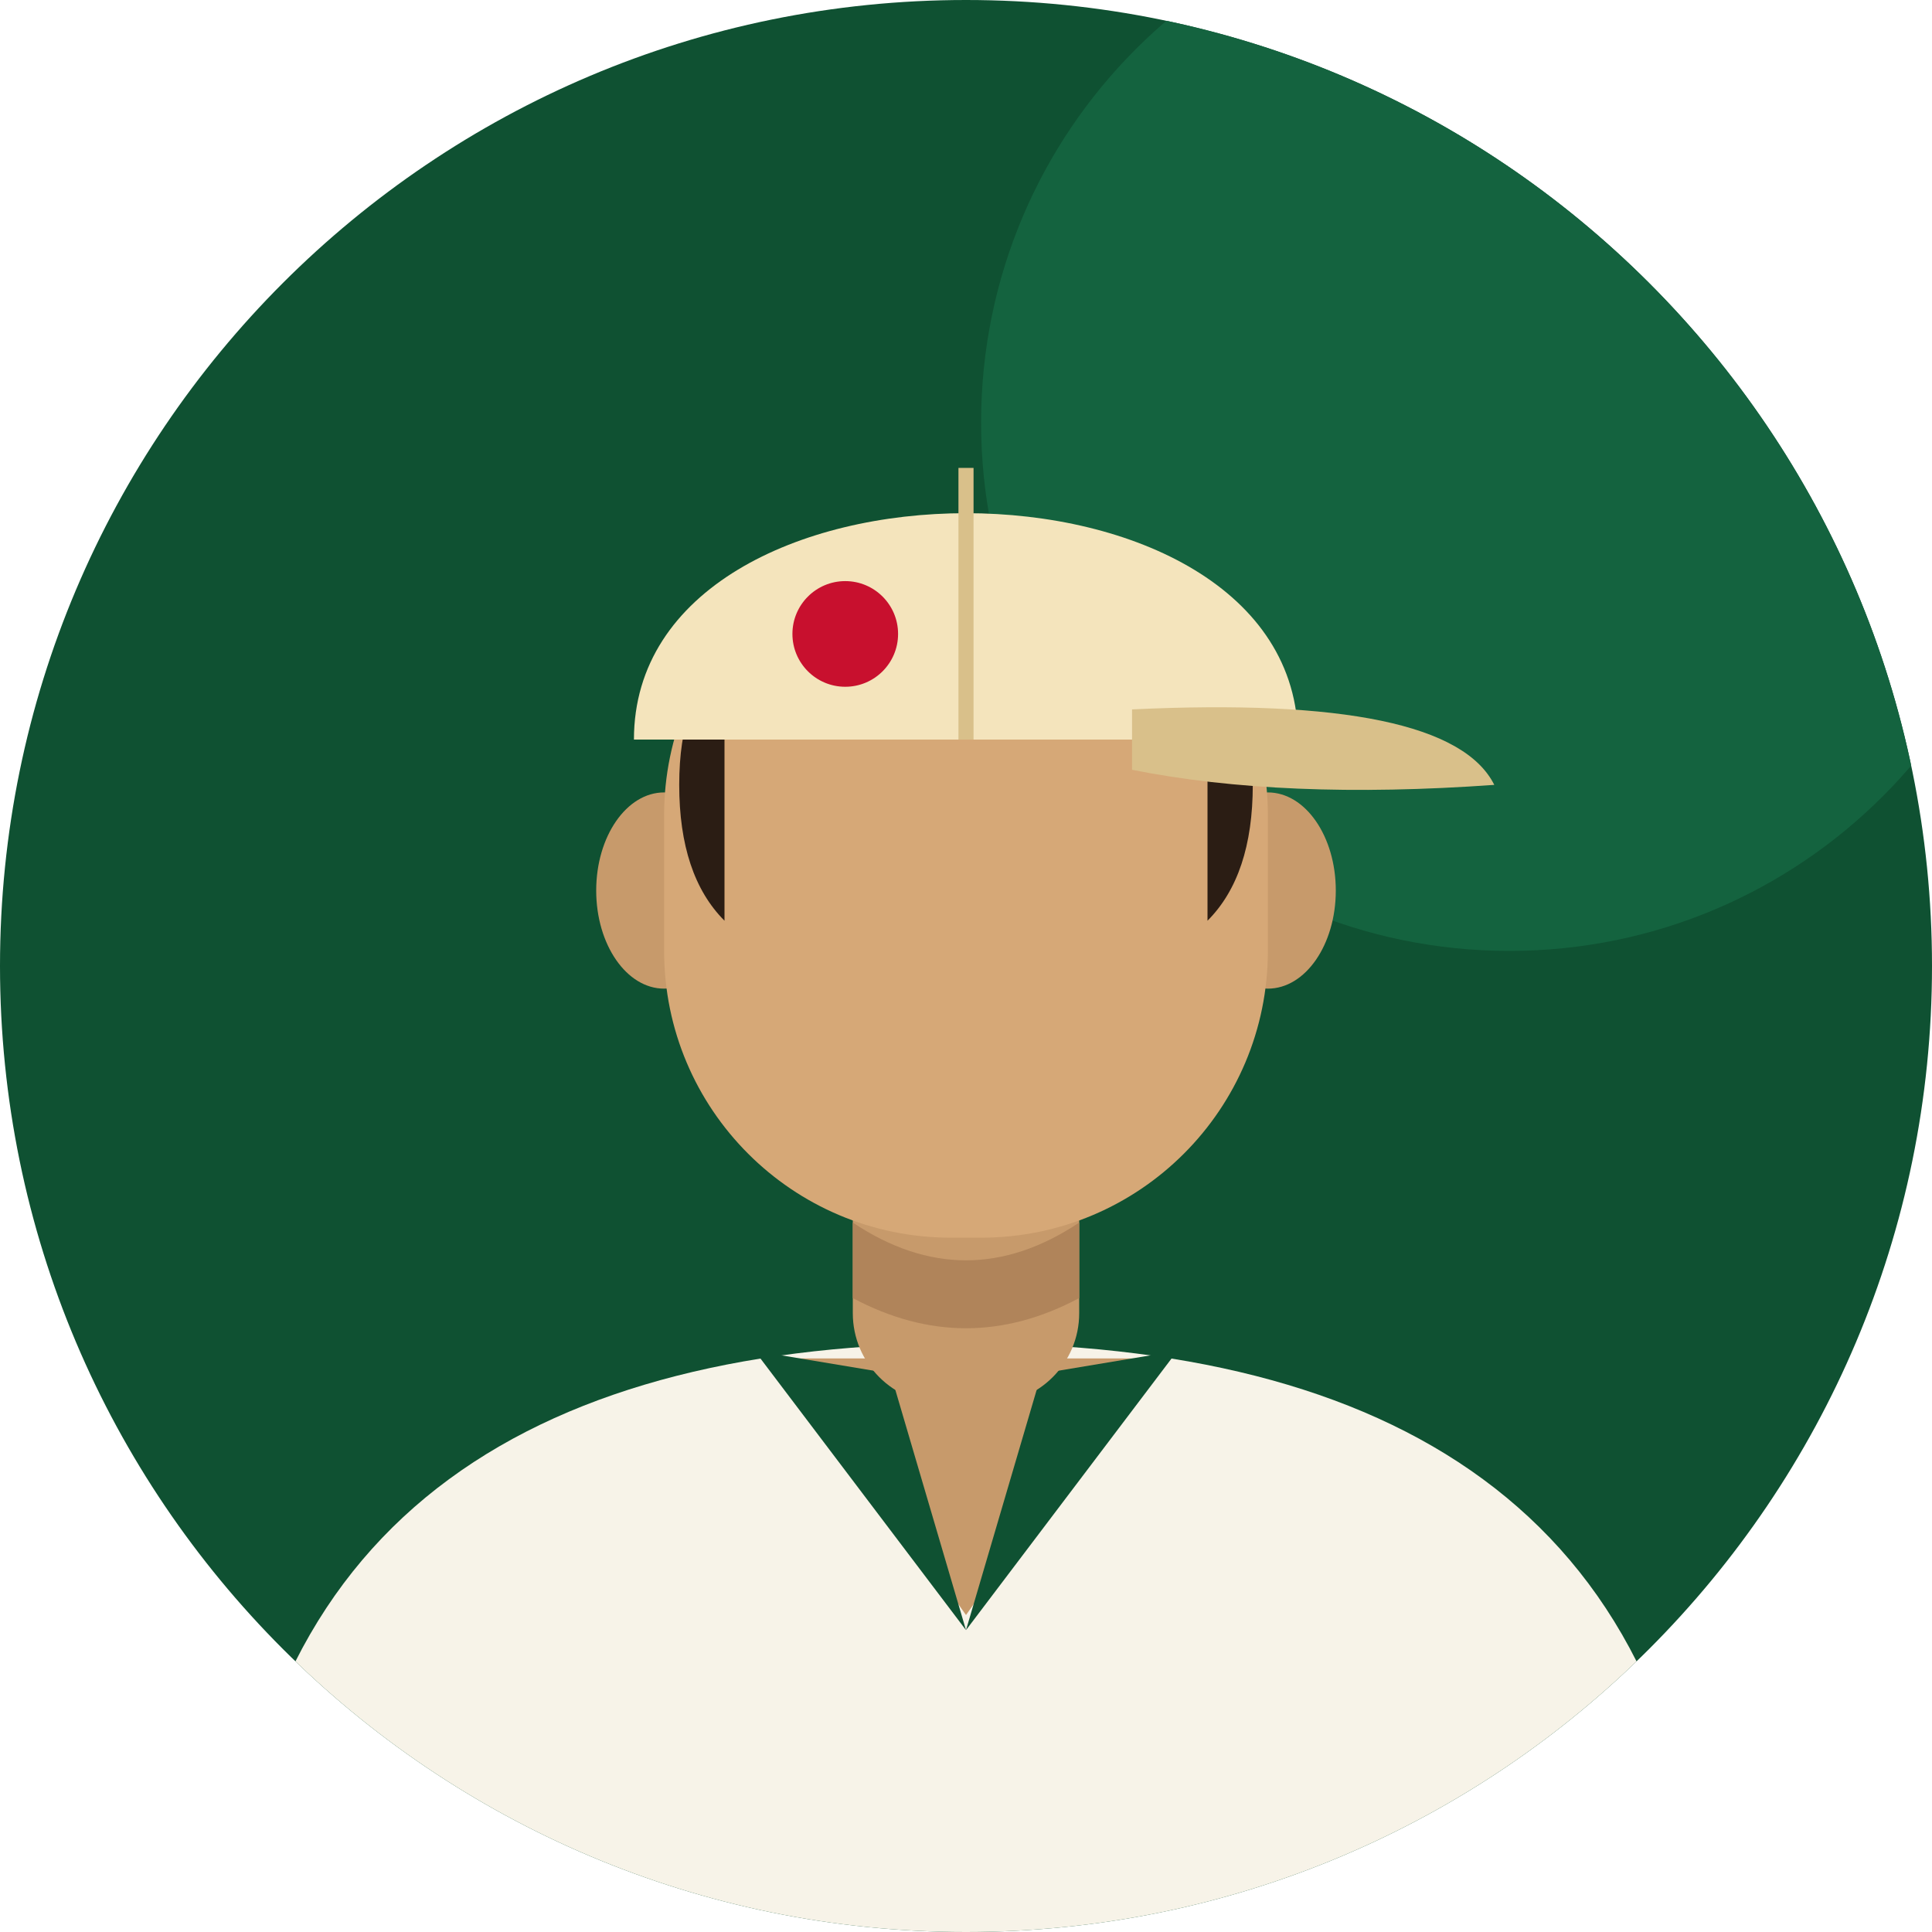
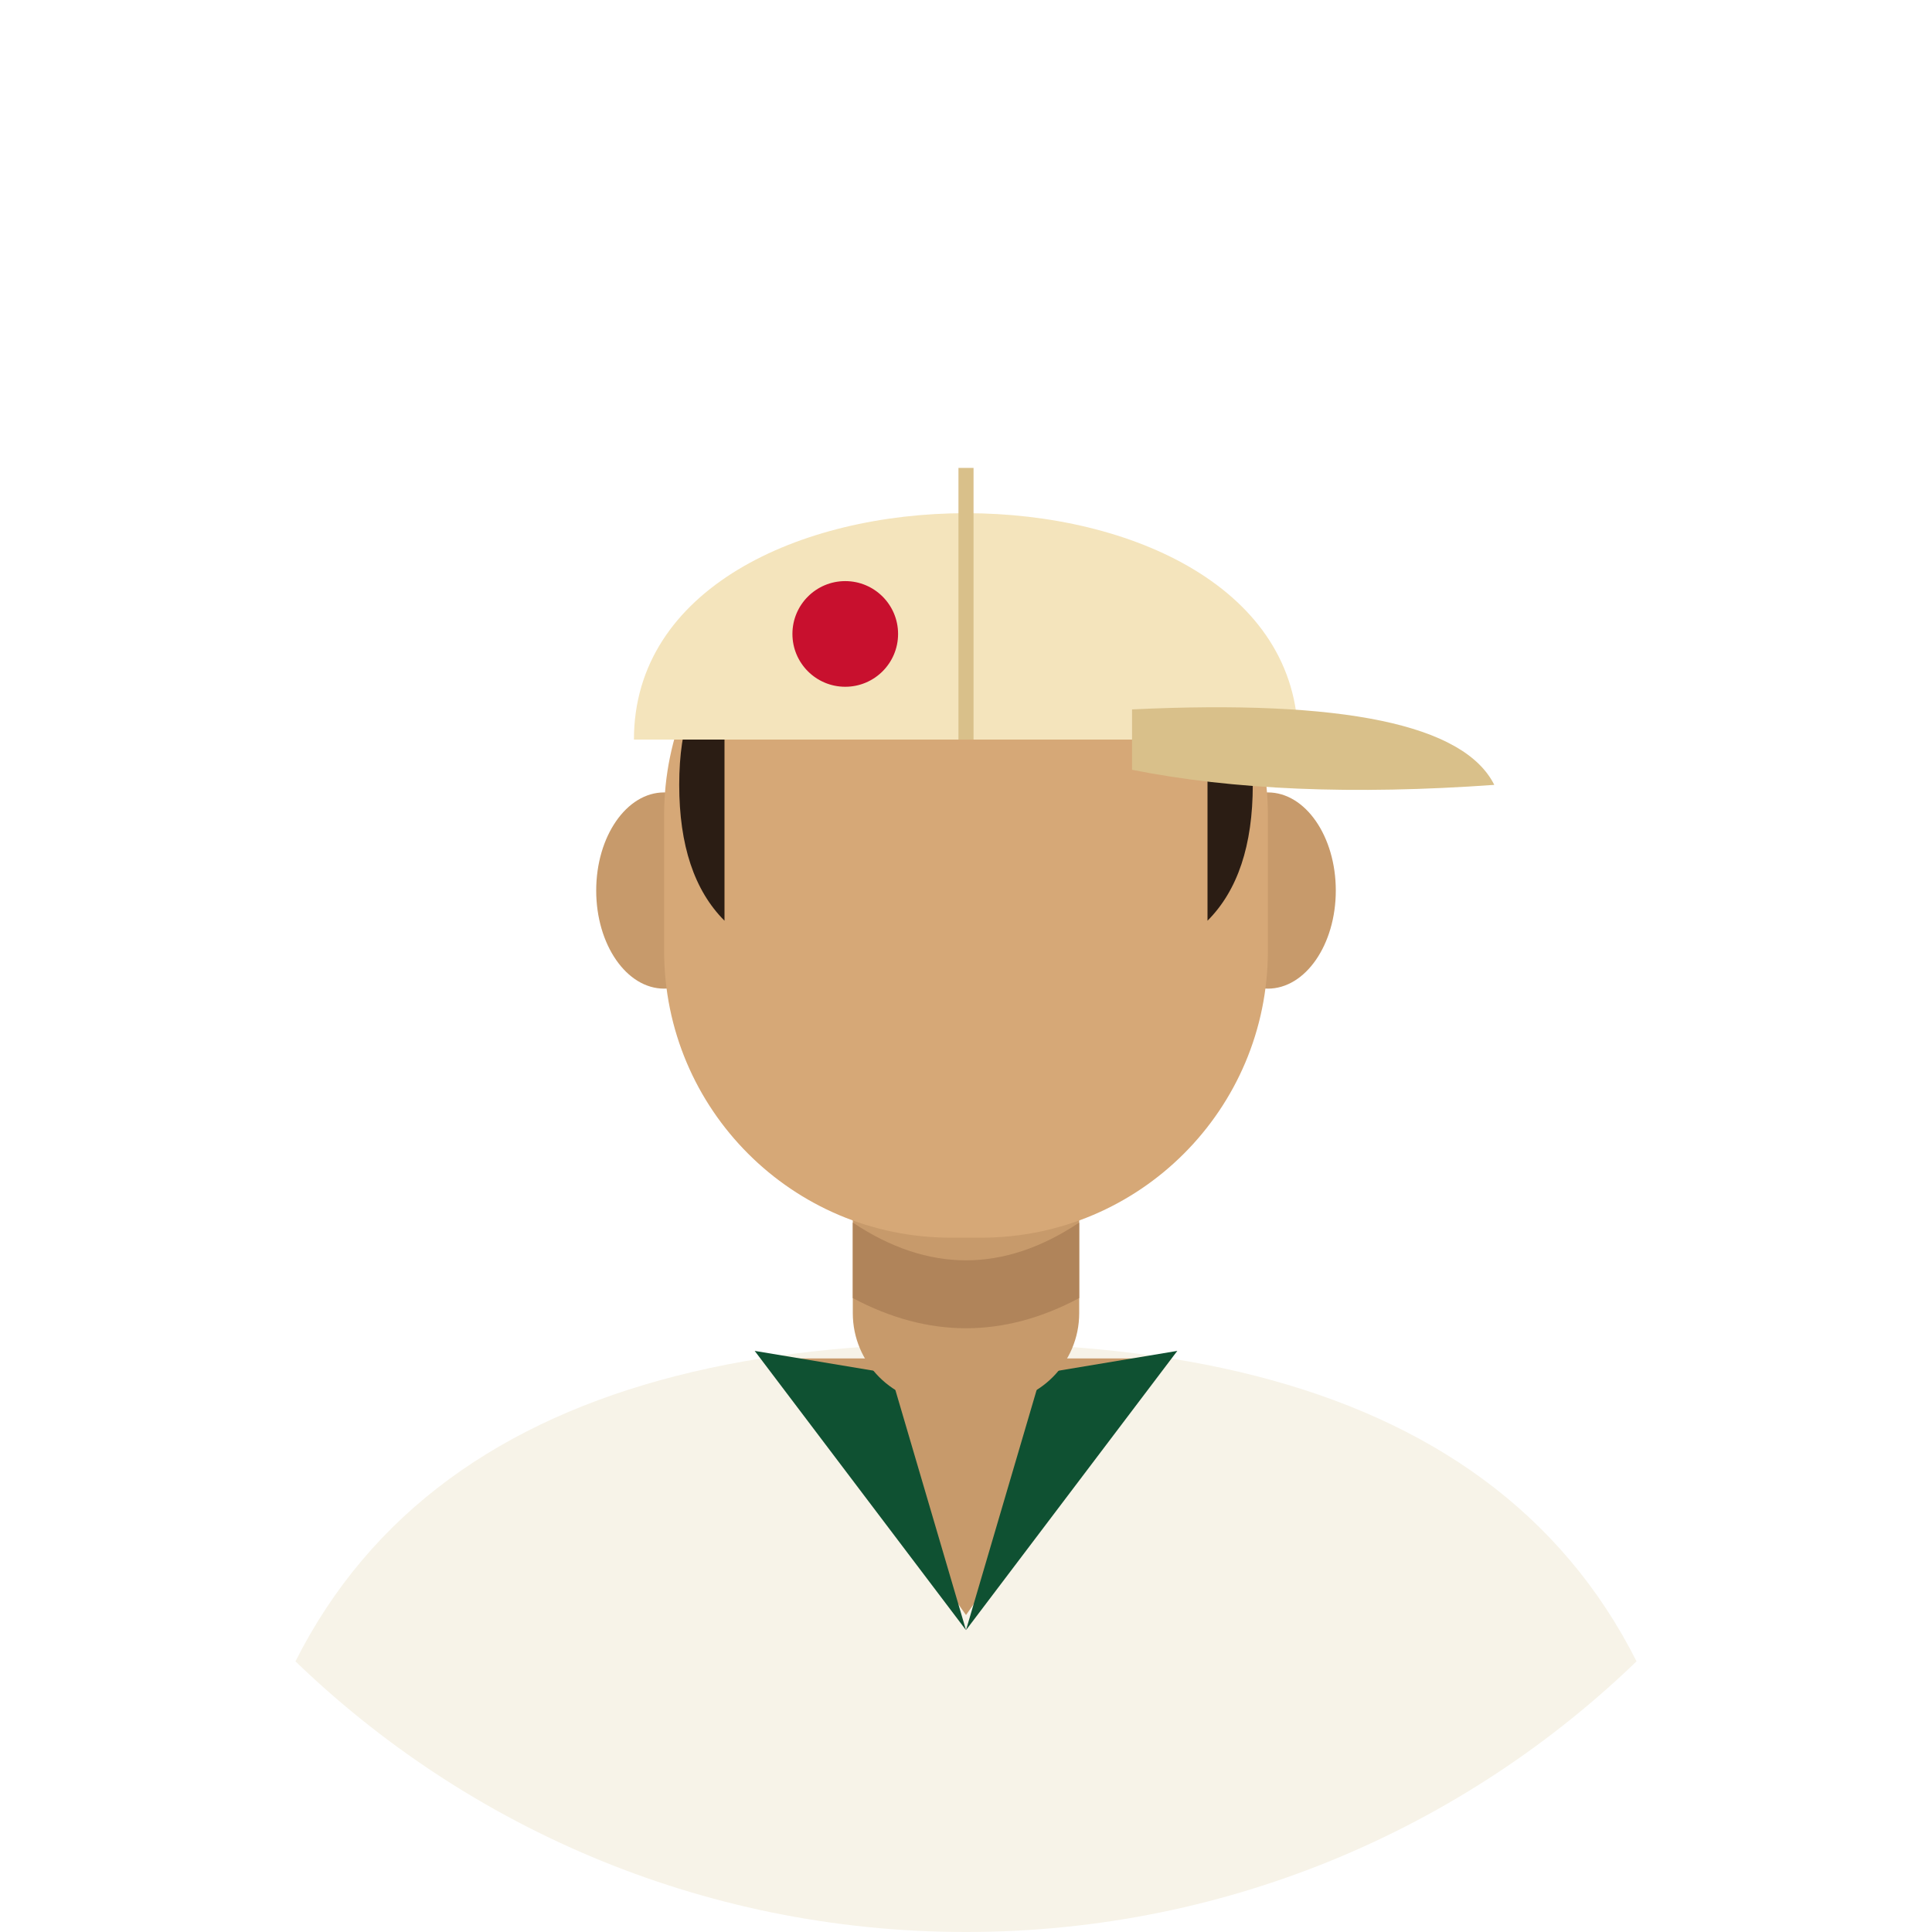
<svg xmlns="http://www.w3.org/2000/svg" viewBox="0 0 256 256">
  <defs>
    <clipPath id="c">
      <circle cx="128" cy="128" r="128" />
    </clipPath>
  </defs>
  <g clip-path="url(#c)">
-     <rect width="256" height="256" fill="#0F5132" />
-     <circle cx="200" cy="56" r="70" fill="#14633F" />
    <path d="M30 256 C34 200 72 178 128 178 C184 178 222 200 226 256 Z" fill="#F7F3E8" />
    <path d="M104 180 L128 214 L152 180 Z" fill="#C79A6B" />
    <path d="M100 179 L128 216 L118 182 Z M156 179 L128 216 L138 182 Z" fill="#0F5132" />
    <rect x="113" y="148" width="30" height="38" rx="12" fill="#C79A6B" />
    <path d="M113 162 Q128 172 143 162 L143 172 Q128 180 113 172 Z" fill="#B0845A" />
    <ellipse cx="88" cy="118" rx="9" ry="13" fill="#C79A6B" />
    <ellipse cx="168" cy="118" rx="9" ry="13" fill="#C79A6B" />
    <rect x="88" y="70" width="80" height="94" rx="38" fill="#D6A877" />
    <path d="M90 104 Q90 92 96 88 L96 122 Q90 116 90 104 Z M166 104 Q166 92 160 88 L160 122 Q166 116 166 104 Z" fill="#2B1D14" />
    <path d="M84 98 C84 58 172 58 172 98 Z" fill="#F4E4BC" />
    <path d="M128 62 L128 98" stroke="#D9C08A" stroke-width="2" />
    <path d="M150 94 Q192 92 198 104 Q170 106 150 102 Z" fill="#D9C08A" />
    <circle cx="112" cy="84" r="7" fill="#C8102E" />
  </g>
</svg>
